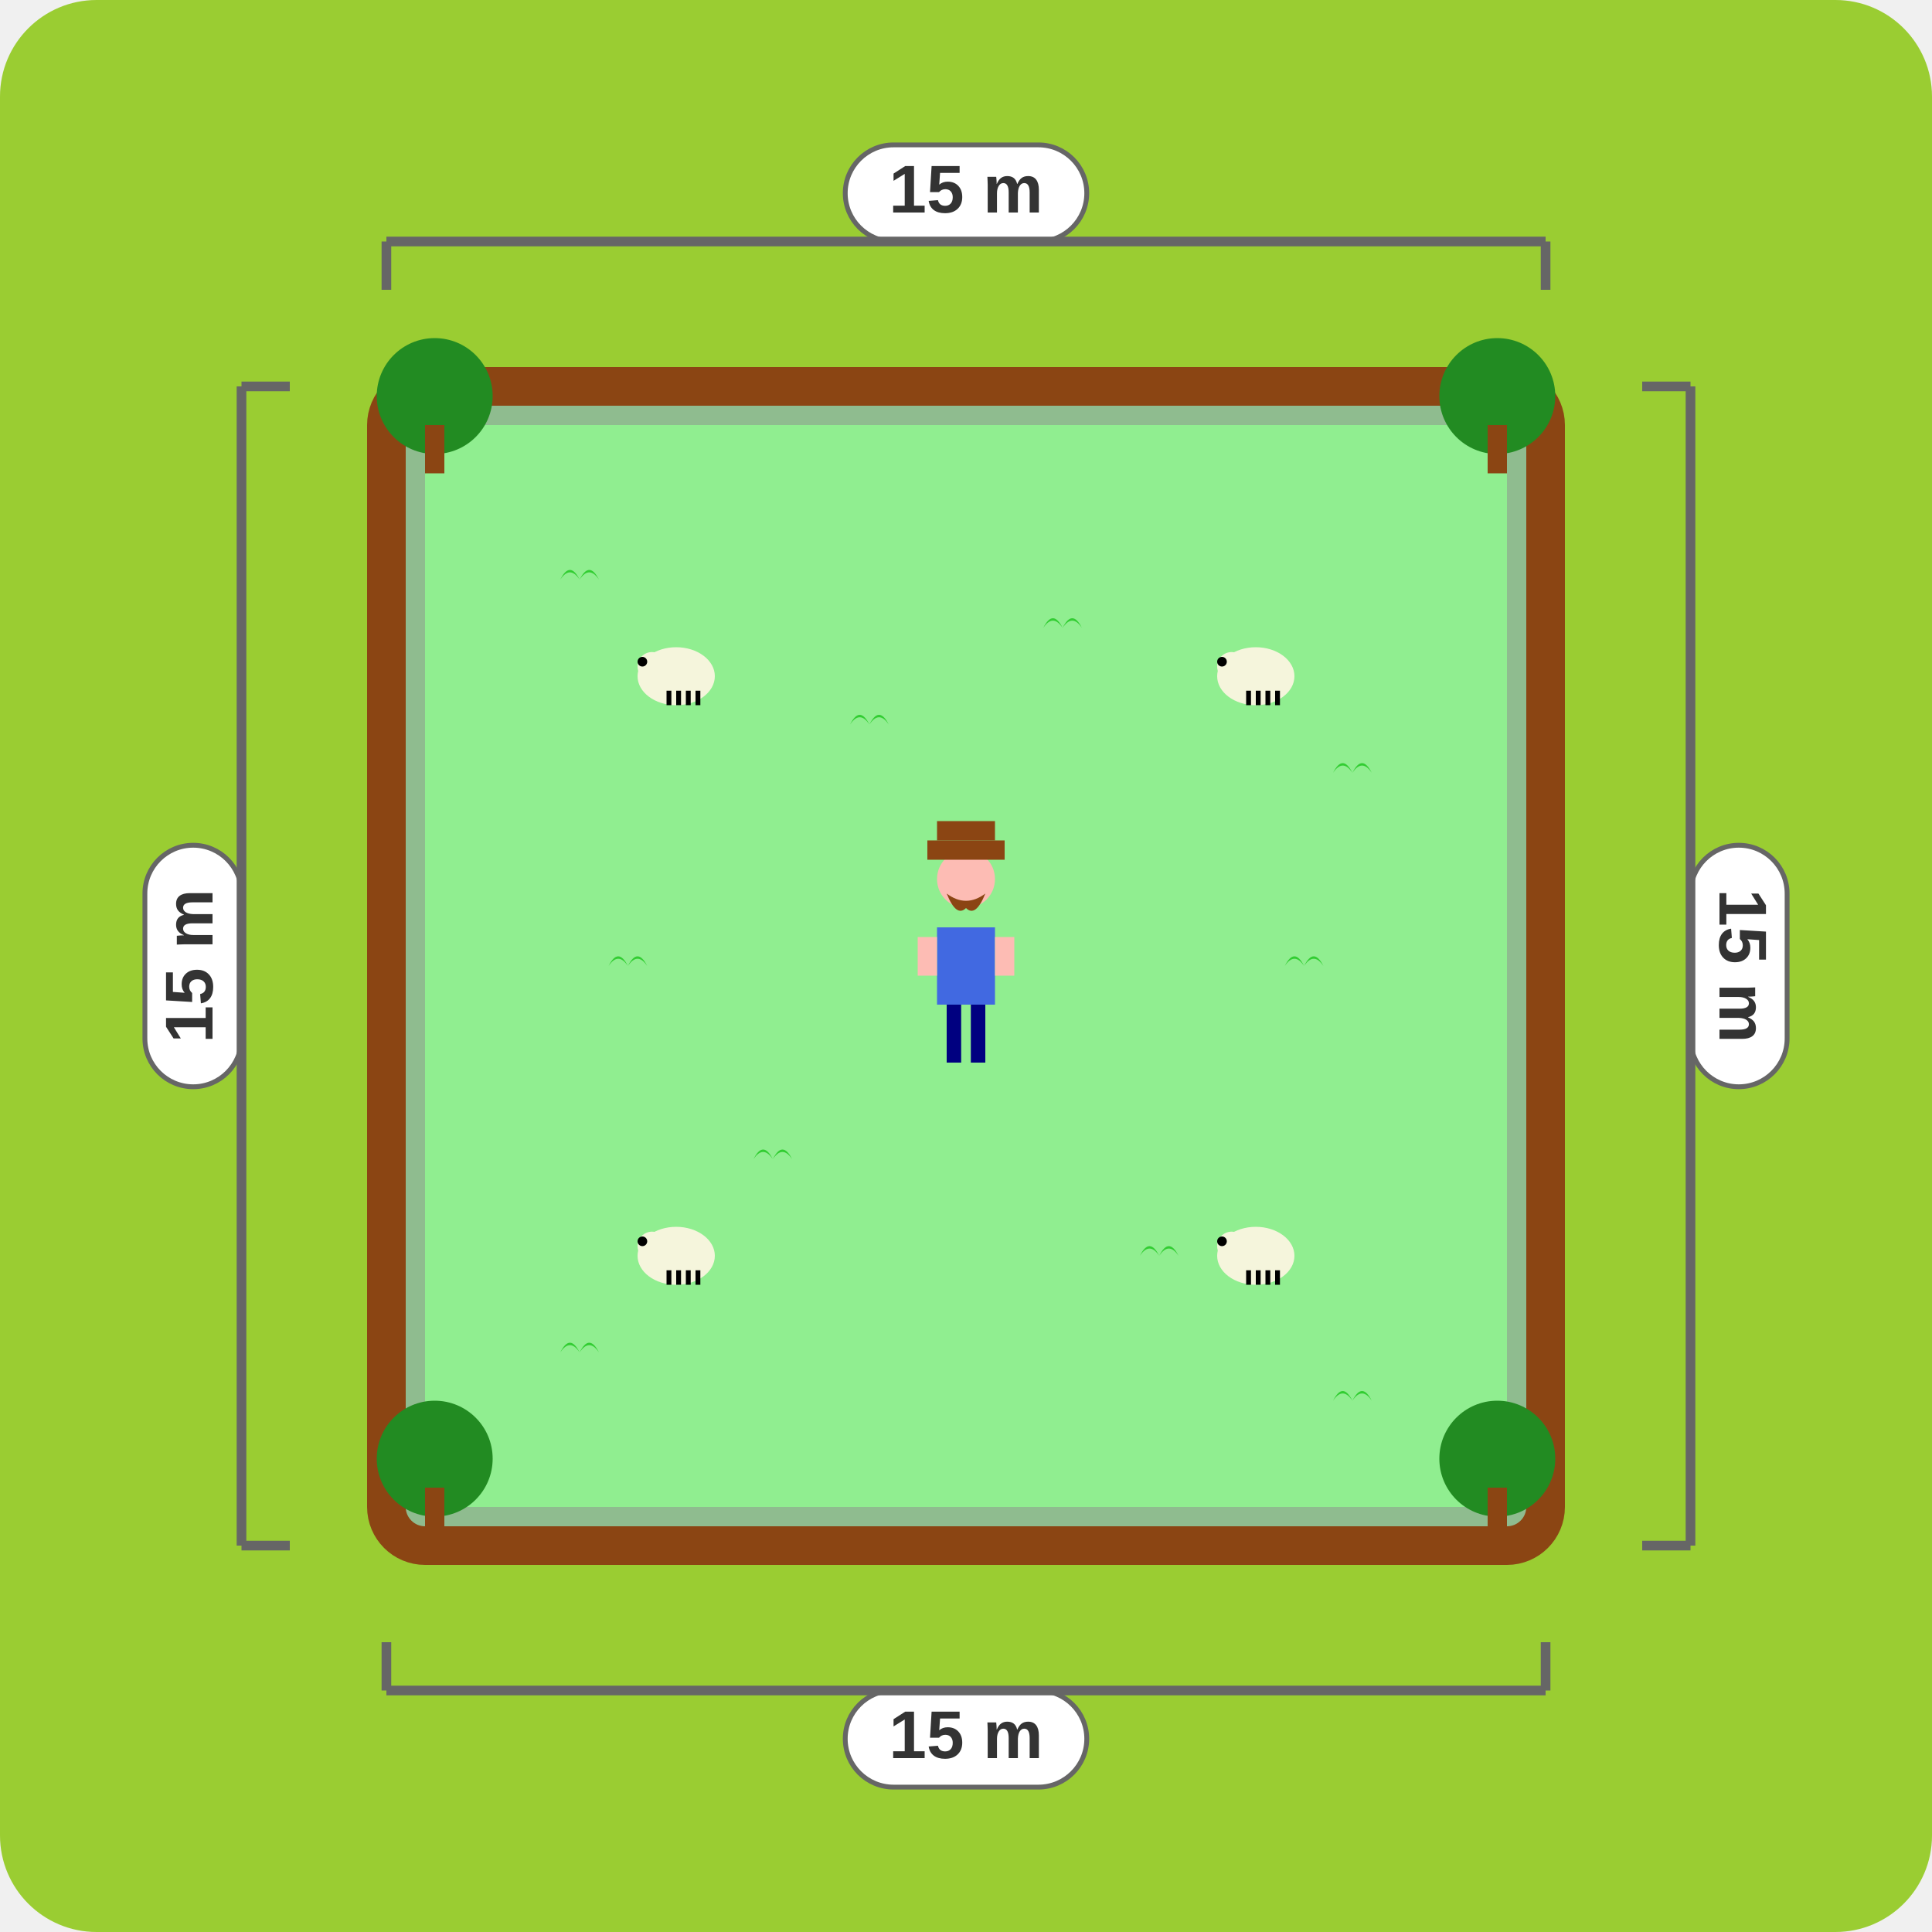
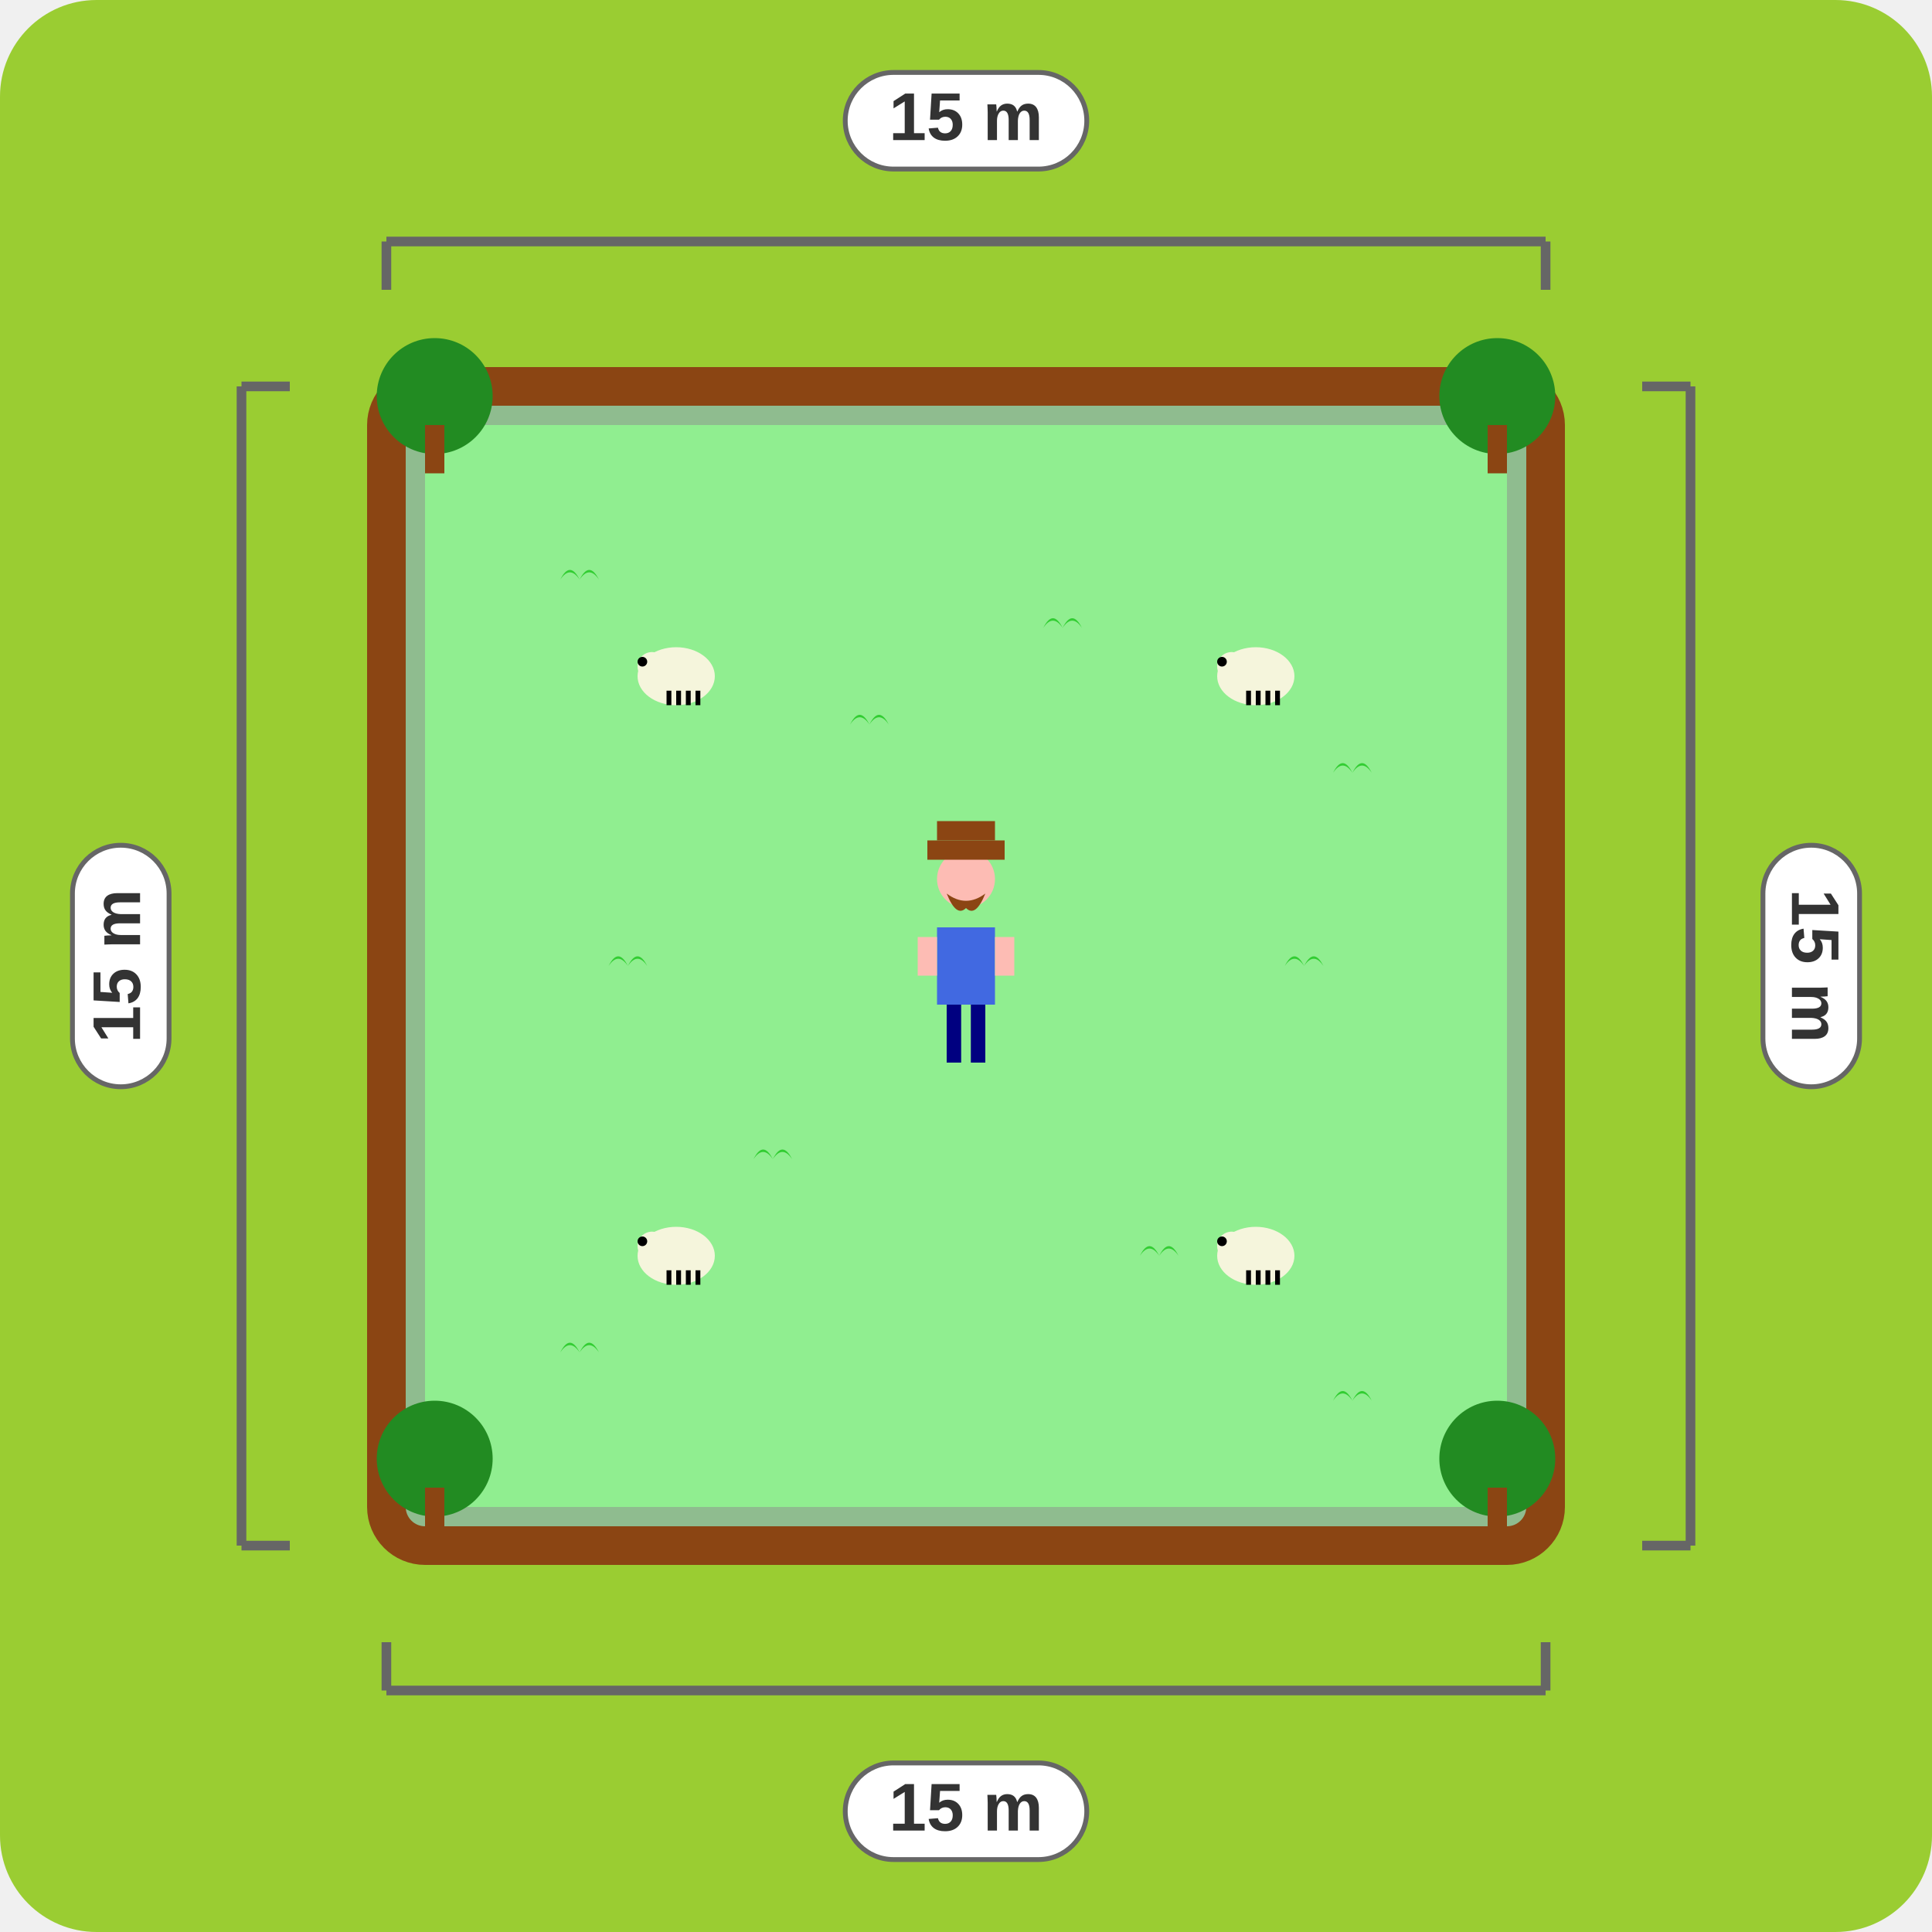
<svg xmlns="http://www.w3.org/2000/svg" width="400" height="400" viewBox="0 0 400 400">
  <defs>
    <g id="tree">
      <circle cx="0" cy="-8" r="12" fill="#228B22" />
      <rect x="-2" y="-2" width="4" height="10" fill="#8B4513" />
    </g>
    <g id="grass">
      <path d="M0,0 Q-2,-3 -4,0 Q-2,-4 0,0 Q2,-3 4,0 Q2,-4 0,0" fill="#32CD32" />
    </g>
    <g id="sheep">
      <ellipse cx="0" cy="0" rx="8" ry="6" fill="#F5F5DC" />
      <circle cx="-5" cy="-2" r="3" fill="#F5F5DC" />
      <circle cx="-7" cy="-3" r="1" fill="#000" />
      <rect x="-2" y="3" width="1" height="3" fill="#000" />
      <rect x="0" y="3" width="1" height="3" fill="#000" />
      <rect x="2" y="3" width="1" height="3" fill="#000" />
      <rect x="4" y="3" width="1" height="3" fill="#000" />
    </g>
  </defs>
  <rect width="400" height="400" fill="#9ACD32" rx="20" />
  <rect x="80" y="80" width="240" height="240" fill="#8FBC8F" stroke="#8B4513" stroke-width="8" rx="8" />
  <rect x="88" y="88" width="224" height="224" fill="#90EE90" />
  <g transform="translate(200, 200)">
    <rect x="-6" y="-8" width="12" height="16" fill="#4169E1" />
    <circle cx="0" cy="-18" r="6" fill="#FDBCB4" />
    <rect x="-8" y="-26" width="16" height="4" fill="#8B4513" />
    <rect x="-6" y="-30" width="12" height="4" fill="#8B4513" />
    <path d="M-4,-15 Q0,-12 4,-15 Q2,-10 0,-12 Q-2,-10 -4,-15" fill="#8B4513" />
    <rect x="-10" y="-6" width="4" height="8" fill="#FDBCB4" />
    <rect x="6" y="-6" width="4" height="8" fill="#FDBCB4" />
    <rect x="-4" y="8" width="3" height="12" fill="#000080" />
    <rect x="1" y="8" width="3" height="12" fill="#000080" />
  </g>
  <use href="#sheep" transform="translate(140, 140)" />
  <use href="#sheep" transform="translate(260, 140)" />
  <use href="#sheep" transform="translate(140, 260)" />
  <use href="#sheep" transform="translate(260, 260)" />
  <use href="#tree" transform="translate(90, 90)" />
  <use href="#tree" transform="translate(310, 90)" />
  <use href="#tree" transform="translate(90, 310)" />
  <use href="#tree" transform="translate(310, 310)" />
  <use href="#grass" transform="translate(120, 120)" />
  <use href="#grass" transform="translate(180, 150)" />
  <use href="#grass" transform="translate(220, 130)" />
  <use href="#grass" transform="translate(280, 160)" />
  <use href="#grass" transform="translate(130, 200)" />
  <use href="#grass" transform="translate(270, 200)" />
  <use href="#grass" transform="translate(160, 240)" />
  <use href="#grass" transform="translate(240, 260)" />
  <use href="#grass" transform="translate(120, 280)" />
  <use href="#grass" transform="translate(280, 290)" />
-   <g transform="translate(200, 40)">
+   <g transform="translate(200, 25)">
    <rect x="-25" y="-10" width="50" height="20" fill="white" stroke="#666" stroke-width="1" rx="10" />
    <text x="0" y="4" text-anchor="middle" font-family="Arial, sans-serif" font-size="14" font-weight="bold" fill="#333">15 m</text>
  </g>
-   <g transform="translate(360, 200) rotate(90)">
+   <g transform="translate(375, 200) rotate(90)">
    <rect x="-25" y="-10" width="50" height="20" fill="white" stroke="#666" stroke-width="1" rx="10" />
    <text x="0" y="4" text-anchor="middle" font-family="Arial, sans-serif" font-size="14" font-weight="bold" fill="#333">15 m</text>
  </g>
-   <g transform="translate(200, 360)">
+   <g transform="translate(200, 375)">
    <rect x="-25" y="-10" width="50" height="20" fill="white" stroke="#666" stroke-width="1" rx="10" />
    <text x="0" y="4" text-anchor="middle" font-family="Arial, sans-serif" font-size="14" font-weight="bold" fill="#333">15 m</text>
  </g>
-   <g transform="translate(40, 200) rotate(-90)">
+   <g transform="translate(25, 200) rotate(-90)">
    <rect x="-25" y="-10" width="50" height="20" fill="white" stroke="#666" stroke-width="1" rx="10" />
    <text x="0" y="4" text-anchor="middle" font-family="Arial, sans-serif" font-size="14" font-weight="bold" fill="#333">15 m</text>
  </g>
  <line x1="80" y1="50" x2="80" y2="60" stroke="#666" stroke-width="2" />
  <line x1="320" y1="50" x2="320" y2="60" stroke="#666" stroke-width="2" />
  <line x1="80" y1="50" x2="320" y2="50" stroke="#666" stroke-width="2" />
  <line x1="340" y1="80" x2="350" y2="80" stroke="#666" stroke-width="2" />
  <line x1="340" y1="320" x2="350" y2="320" stroke="#666" stroke-width="2" />
  <line x1="350" y1="80" x2="350" y2="320" stroke="#666" stroke-width="2" />
  <line x1="80" y1="340" x2="80" y2="350" stroke="#666" stroke-width="2" />
  <line x1="320" y1="340" x2="320" y2="350" stroke="#666" stroke-width="2" />
  <line x1="80" y1="350" x2="320" y2="350" stroke="#666" stroke-width="2" />
  <line x1="50" y1="80" x2="60" y2="80" stroke="#666" stroke-width="2" />
  <line x1="50" y1="320" x2="60" y2="320" stroke="#666" stroke-width="2" />
  <line x1="50" y1="80" x2="50" y2="320" stroke="#666" stroke-width="2" />
</svg>
